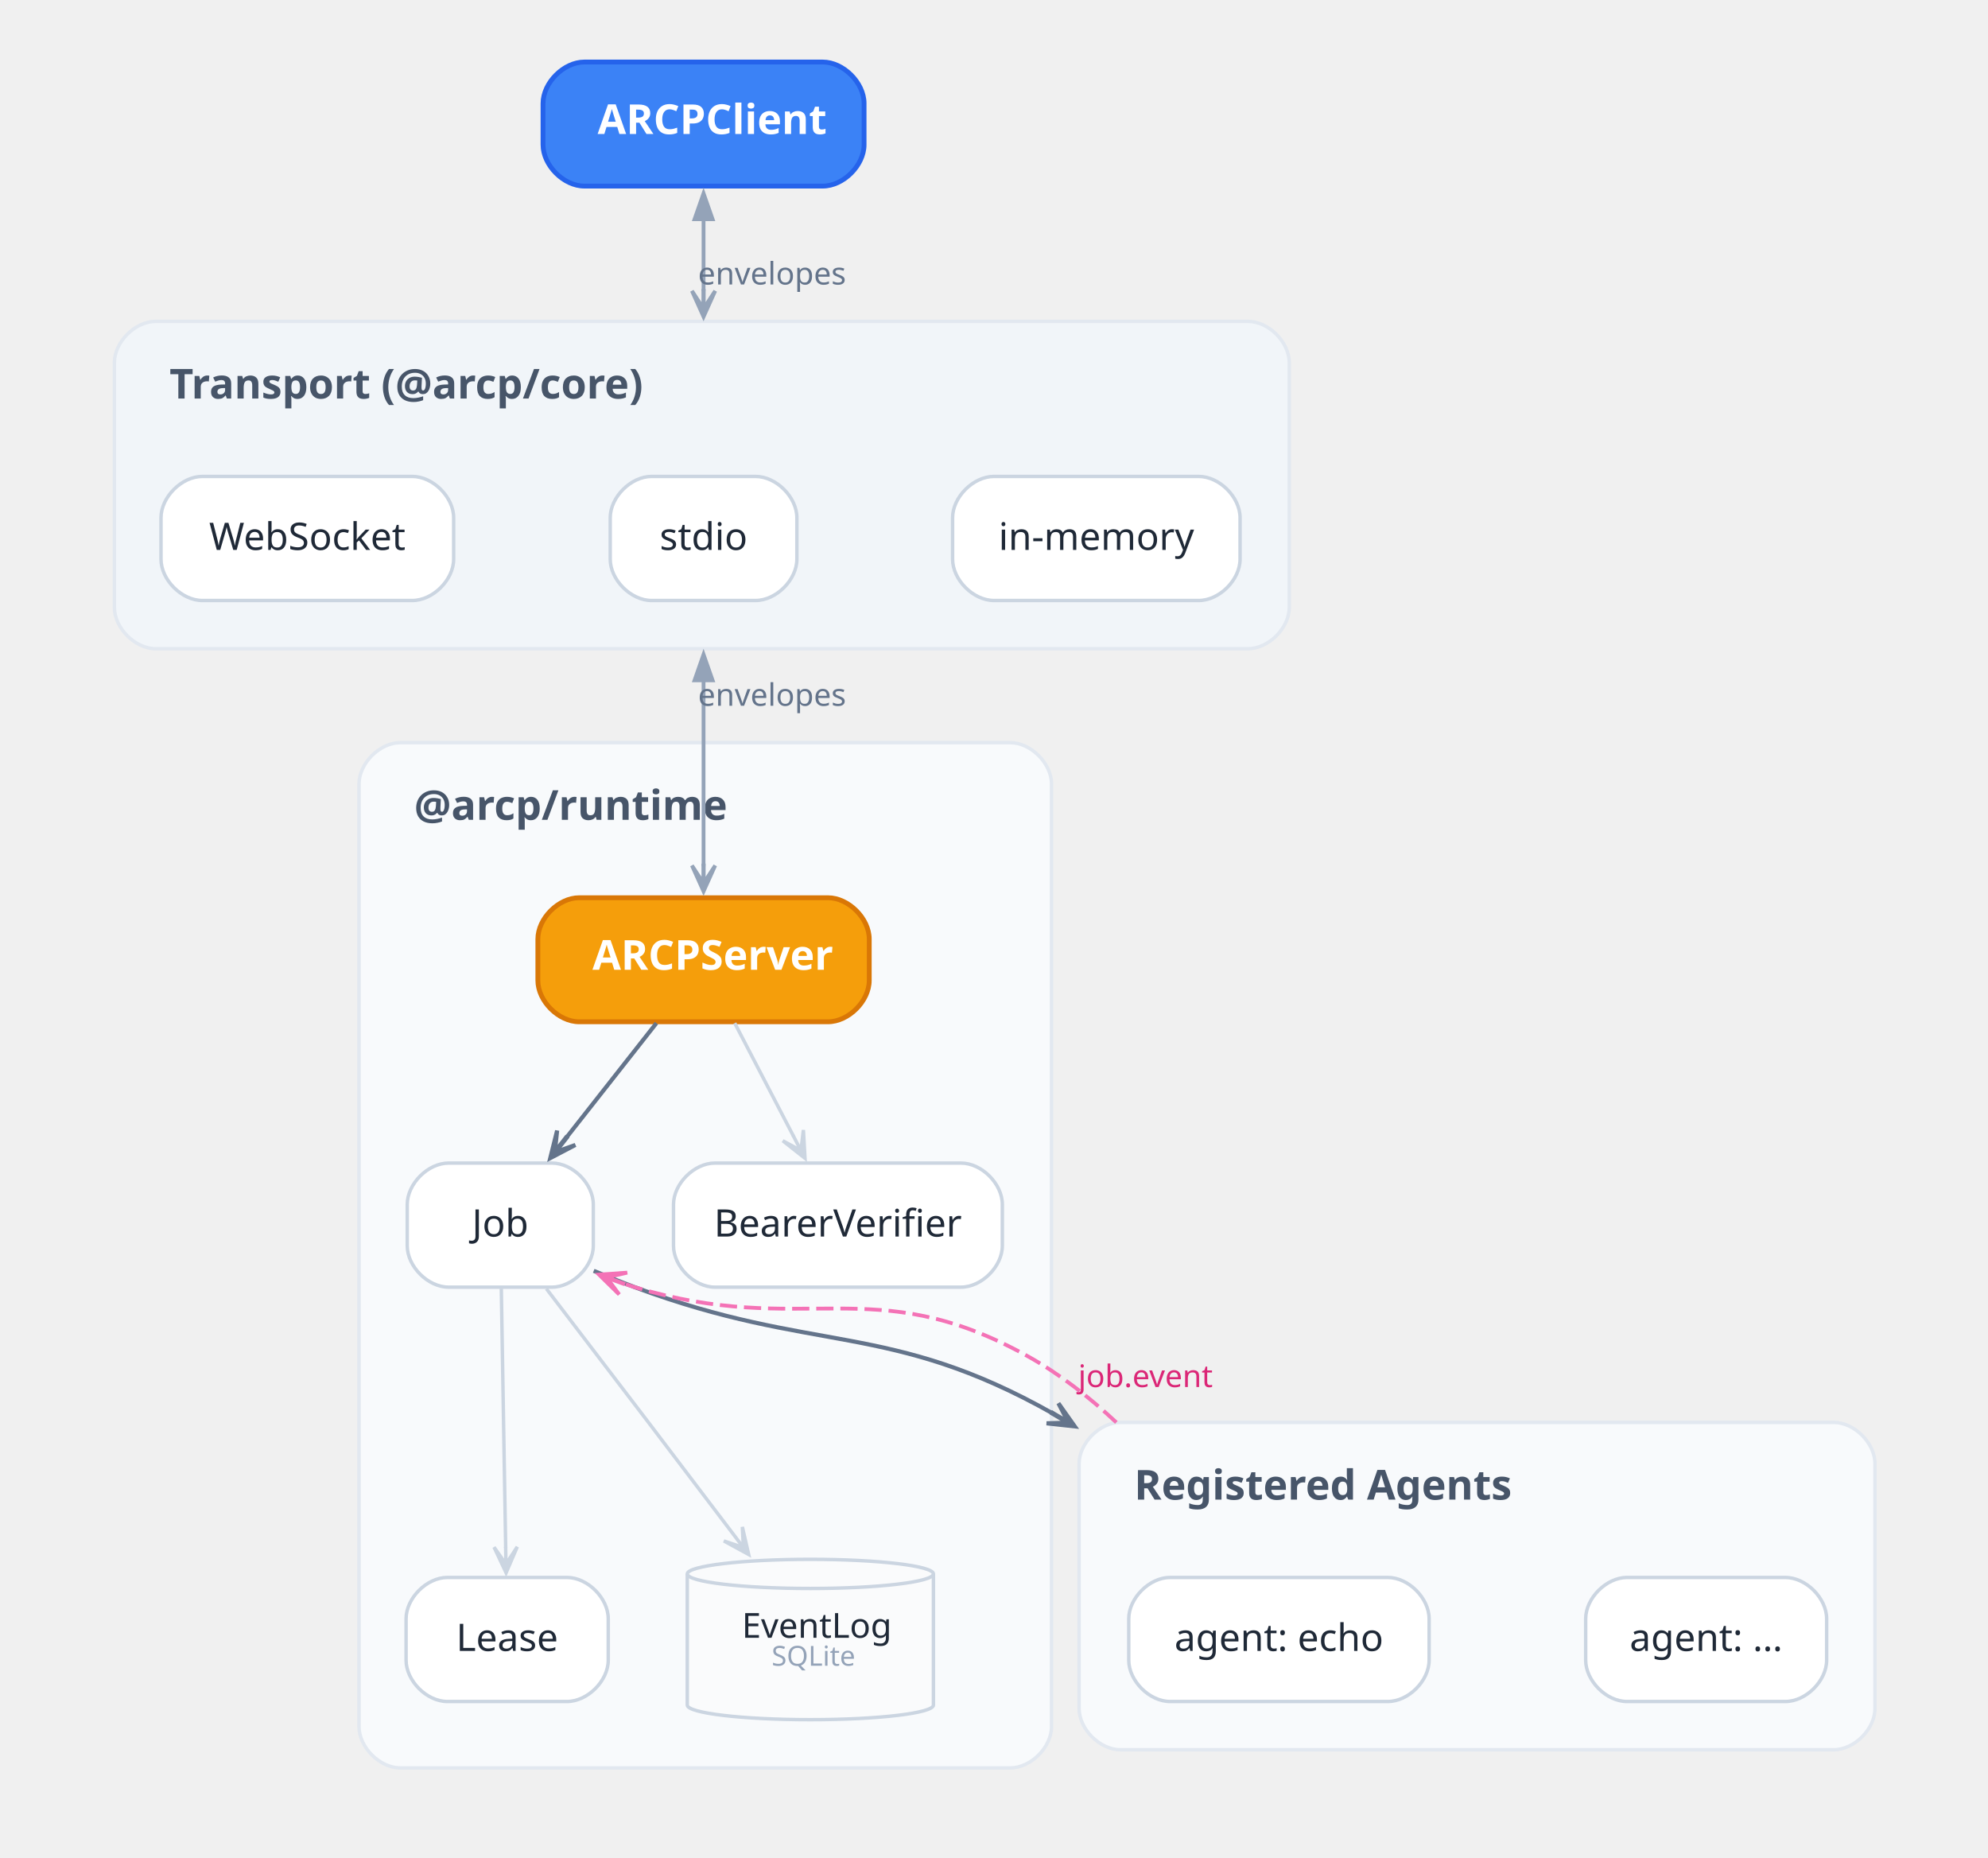
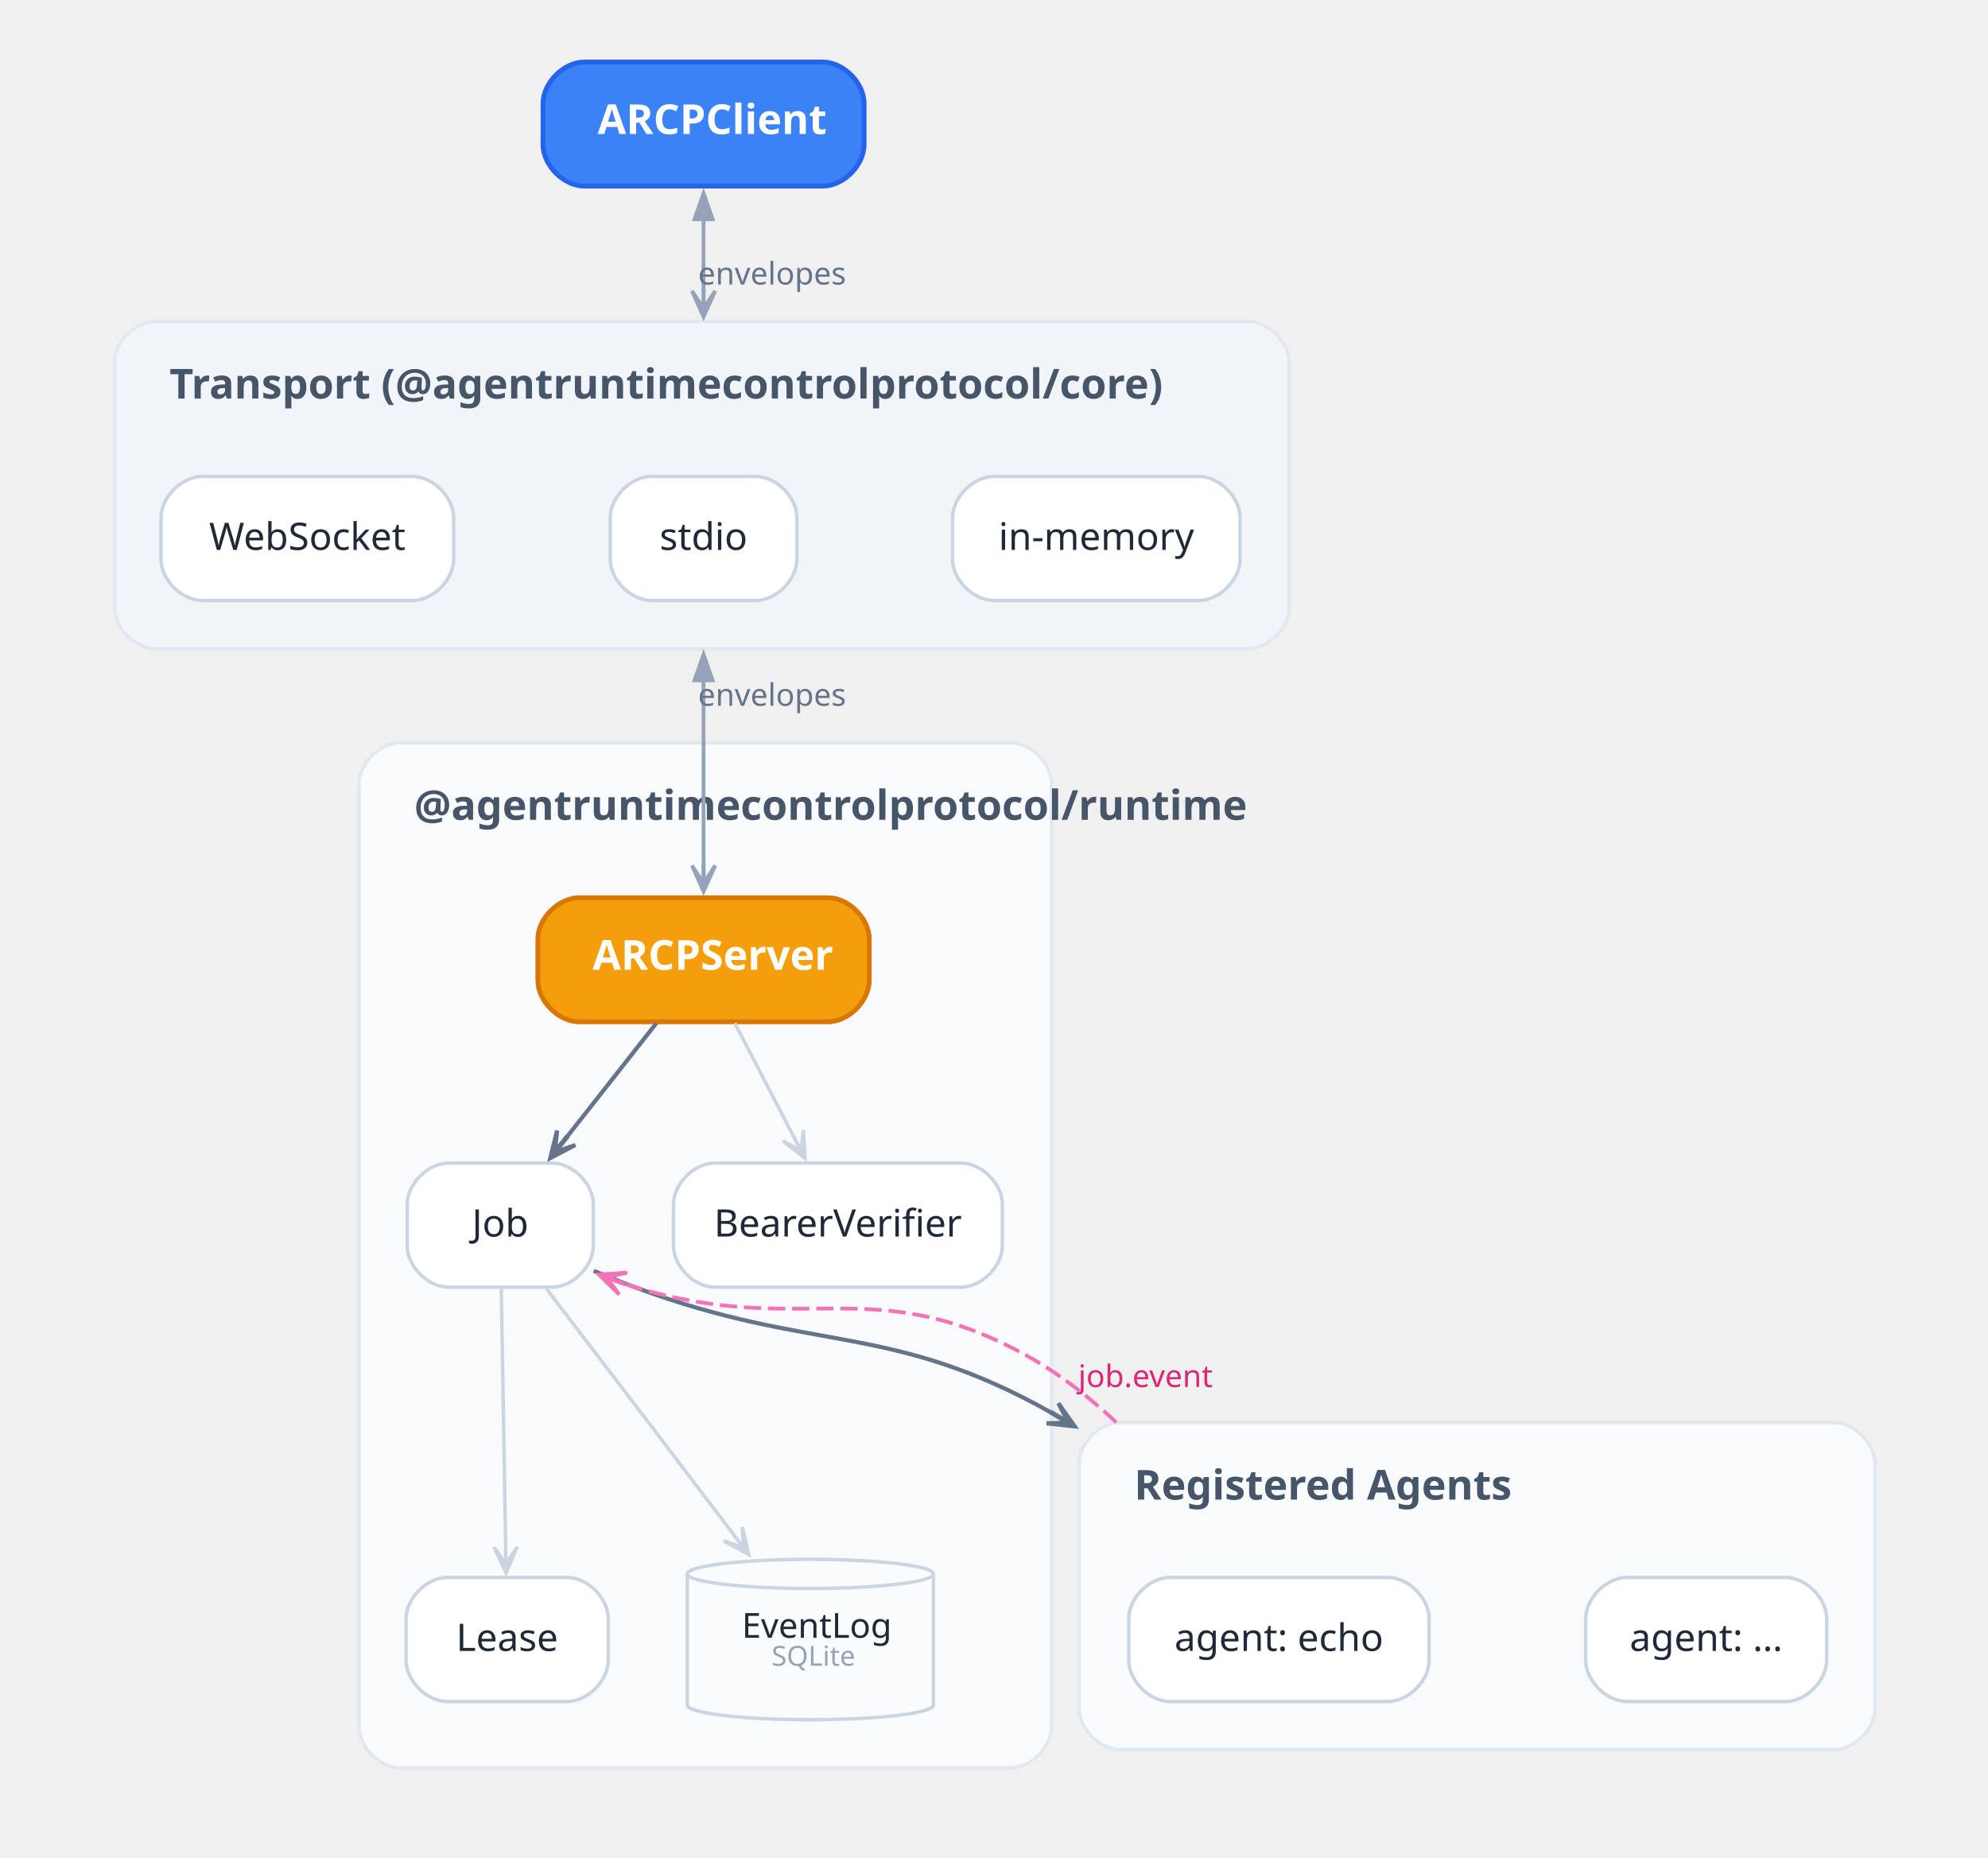
<svg xmlns="http://www.w3.org/2000/svg" width="577pt" height="539pt" viewBox="0.00 0.00 577.00 539.00">
  <g id="graph0" class="graph" transform="scale(1 1) rotate(0) translate(25.2 521.01)">
    <g id="clust1" class="cluster">
      <path fill="#f1f5f9" stroke="#e2e8f0" d="M20,-332.76C20,-332.76 337,-332.76 337,-332.76 343,-332.76 349,-338.76 349,-344.76 349,-344.76 349,-415.76 349,-415.76 349,-421.76 343,-427.76 337,-427.76 337,-427.76 20,-427.76 20,-427.76 14,-427.76 8,-421.76 8,-415.76 8,-415.76 8,-344.76 8,-344.76 8,-338.76 14,-332.76 20,-332.76" />
-       <text xml:space="preserve" text-anchor="start" x="24" y="-405.37" font-family="TT Commons Pro Trial" font-weight="bold" font-size="12.00" fill="#475569">Transport (@arcp/core)</text>
+       <text xml:space="preserve" text-anchor="start" x="24" y="-405.37" font-family="TT Commons Pro Trial" font-weight="bold" font-size="12.00" fill="#475569">Transport (@agentruntimecontrolprotocol/core)</text>
    </g>
    <g id="clust3" class="cluster">
      <path fill="#f8fafc" stroke="#e2e8f0" d="M91,-8C91,-8 268,-8 268,-8 274,-8 280,-14 280,-20 280,-20 280,-293.51 280,-293.51 280,-299.51 274,-305.51 268,-305.51 268,-305.51 91,-305.51 91,-305.51 85,-305.51 79,-299.51 79,-293.51 79,-293.51 79,-20 79,-20 79,-14 85,-8 91,-8" />
-       <text xml:space="preserve" text-anchor="start" x="95" y="-283.12" font-family="TT Commons Pro Trial" font-weight="bold" font-size="12.00" fill="#475569">@arcp/runtime</text>
+       <text xml:space="preserve" text-anchor="start" x="95" y="-283.12" font-family="TT Commons Pro Trial" font-weight="bold" font-size="12.00" fill="#475569">@agentruntimecontrolprotocol/runtime</text>
    </g>
    <g id="clust4" class="cluster">
      <path fill="#f8fafc" stroke="#e2e8f0" d="M300,-13.27C300,-13.27 507,-13.27 507,-13.27 513,-13.27 519,-19.27 519,-25.27 519,-25.27 519,-96.27 519,-96.27 519,-102.27 513,-108.27 507,-108.27 507,-108.27 300,-108.27 300,-108.27 294,-108.27 288,-102.27 288,-96.27 288,-96.27 288,-25.26 288,-25.26 288,-19.26 294,-13.27 300,-13.27" />
      <text xml:space="preserve" text-anchor="start" x="304" y="-85.86" font-family="TT Commons Pro Trial" font-weight="bold" font-size="12.00" fill="#475569">Registered Agents</text>
    </g>
    <g id="node1" class="node">
      <path fill="#3b82f6" stroke="#2563eb" stroke-width="1.4" d="M213.59,-503.01C213.59,-503.01 144.41,-503.01 144.41,-503.01 138.41,-503.01 132.41,-497.01 132.41,-491.01 132.41,-491.01 132.41,-479.01 132.41,-479.01 132.41,-473.01 138.41,-467.01 144.41,-467.01 144.41,-467.01 213.59,-467.01 213.59,-467.01 219.59,-467.01 225.59,-473.01 225.59,-479.01 225.59,-479.01 225.59,-491.01 225.59,-491.01 225.59,-497.01 219.59,-503.01 213.59,-503.01" />
      <text xml:space="preserve" text-anchor="start" x="148.25" y="-482.12" font-family="TT Commons Pro Trial" font-weight="bold" font-size="12.00" fill="white">ARCPClient</text>
    </g>
    <g id="node3" class="node">
      <path fill="white" stroke="#cbd5e1" d="M194.09,-382.76C194.09,-382.76 163.91,-382.76 163.91,-382.76 157.91,-382.76 151.91,-376.76 151.91,-370.76 151.91,-370.76 151.91,-358.76 151.91,-358.76 151.91,-352.76 157.91,-346.76 163.91,-346.76 163.91,-346.76 194.09,-346.76 194.09,-346.76 200.09,-346.76 206.09,-352.76 206.09,-358.76 206.09,-358.76 206.09,-370.76 206.09,-370.76 206.09,-376.76 200.09,-382.76 194.09,-382.76" />
      <text xml:space="preserve" text-anchor="middle" x="179" y="-361.44" font-family="TT Commons Pro Trial" font-size="11.00" fill="#1f2937">stdio</text>
    </g>
    <g id="edge4" class="edge">
      <path fill="none" stroke="#94a3b8" stroke-width="1.1" d="M179,-457.43C179,-451.04 179,-443.9 179,-436.52" />
      <polygon fill="#94a3b8" stroke="#94a3b8" stroke-width="1.1" points="176.38,-457.4 179,-464.9 181.63,-457.4 176.38,-457.4" />
      <polygon fill="#94a3b8" stroke="#94a3b8" stroke-width="1.1" points="179,-429.1 182.38,-436.6 179.05,-431.51 179.05,-436.6 179,-436.6 178.95,-436.6 178.95,-431.51 175.63,-436.6 179,-429.1" />
      <text xml:space="preserve" text-anchor="middle" x="198.88" y="-438.46" font-family="TT Commons Pro Trial" font-size="9.00" fill="#64748b">envelopes</text>
    </g>
    <g id="node2" class="node">
      <path fill="white" stroke="#cbd5e1" d="M94.47,-382.76C94.47,-382.76 33.53,-382.76 33.53,-382.76 27.53,-382.76 21.53,-376.76 21.53,-370.76 21.53,-370.76 21.53,-358.76 21.53,-358.76 21.53,-352.76 27.53,-346.76 33.53,-346.76 33.53,-346.76 94.47,-346.76 94.47,-346.76 100.47,-346.76 106.47,-352.76 106.47,-358.76 106.47,-358.76 106.47,-370.76 106.47,-370.76 106.47,-376.76 100.47,-382.76 94.47,-382.76" />
      <text xml:space="preserve" text-anchor="middle" x="64" y="-361.44" font-family="TT Commons Pro Trial" font-size="11.00" fill="#1f2937">WebSocket</text>
    </g>
    <g id="node4" class="node">
      <path fill="white" stroke="#cbd5e1" d="M322.72,-382.76C322.72,-382.76 263.28,-382.76 263.28,-382.76 257.28,-382.76 251.28,-376.76 251.28,-370.76 251.28,-370.76 251.28,-358.76 251.28,-358.76 251.28,-352.76 257.29,-346.76 263.29,-346.76 263.29,-346.76 322.72,-346.76 322.72,-346.76 328.72,-346.76 334.72,-352.76 334.72,-358.76 334.72,-358.76 334.72,-370.76 334.72,-370.76 334.72,-376.76 328.72,-382.76 322.72,-382.76" />
      <text xml:space="preserve" text-anchor="middle" x="293" y="-361.44" font-family="TT Commons Pro Trial" font-size="11.00" fill="#1f2937">in-memory</text>
    </g>
    <g id="node5" class="node">
      <path fill="#f59e0b" stroke="#d97706" stroke-width="1.4" d="M215.09,-260.51C215.09,-260.51 142.91,-260.51 142.91,-260.51 136.91,-260.51 130.91,-254.51 130.91,-248.51 130.91,-248.51 130.91,-236.51 130.91,-236.51 130.91,-230.51 136.91,-224.51 142.91,-224.51 142.91,-224.51 215.09,-224.51 215.09,-224.51 221.09,-224.51 227.09,-230.51 227.09,-236.51 227.09,-236.51 227.09,-248.51 227.09,-248.51 227.09,-254.51 221.09,-260.51 215.09,-260.51" />
      <text xml:space="preserve" text-anchor="start" x="146.75" y="-239.61" font-family="TT Commons Pro Trial" font-weight="bold" font-size="12.00" fill="white">ARCPServer</text>
    </g>
    <g id="edge5" class="edge">
      <path fill="none" stroke="#94a3b8" stroke-width="1.1" d="M179,-323.73C179,-305.92 179,-285.45 179,-269.64" />
      <polygon fill="#94a3b8" stroke="#94a3b8" stroke-width="1.1" points="176.38,-323.6 179,-331.1 181.63,-323.6 176.38,-323.6" />
      <polygon fill="#94a3b8" stroke="#94a3b8" stroke-width="1.1" points="179,-262.36 182.38,-269.86 179.05,-264.77 179.05,-269.86 179,-269.86 178.95,-269.86 178.95,-264.77 175.63,-269.86 179,-262.36" />
      <text xml:space="preserve" text-anchor="middle" x="198.88" y="-316.21" font-family="TT Commons Pro Trial" font-size="9.00" fill="#64748b">envelopes</text>
    </g>
    <g id="node6" class="node">
      <path fill="white" stroke="#cbd5e1" d="M135,-183.51C135,-183.51 105,-183.51 105,-183.51 99,-183.51 93,-177.51 93,-171.51 93,-171.51 93,-159.51 93,-159.51 93,-153.51 99,-147.51 105,-147.51 105,-147.51 135,-147.51 135,-147.51 141,-147.51 147,-153.51 147,-159.51 147,-159.51 147,-171.51 147,-171.51 147,-177.51 141,-183.51 135,-183.51" />
      <text xml:space="preserve" text-anchor="middle" x="120" y="-162.19" font-family="TT Commons Pro Trial" font-size="11.00" fill="#1f2937">Job</text>
    </g>
    <g id="edge6" class="edge">
      <path fill="none" stroke="#64748b" stroke-width="1.2" d="M165.32,-224.12C157.5,-214.18 147.57,-201.57 139.01,-190.68" />
      <polygon fill="#64748b" stroke="#64748b" stroke-width="1.2" points="134.51,-184.96 141.8,-188.77 136.01,-186.7 139.23,-190.8 139.15,-190.86 139.07,-190.92 135.85,-186.82 136.5,-192.95 134.51,-184.96" />
    </g>
    <g id="node8" class="node">
      <path fill="white" stroke="#cbd5e1" d="M253.72,-183.51C253.72,-183.51 182.28,-183.51 182.28,-183.51 176.28,-183.51 170.28,-177.51 170.28,-171.51 170.28,-171.51 170.28,-159.51 170.28,-159.51 170.28,-153.51 176.28,-147.51 182.28,-147.51 182.28,-147.51 253.72,-147.51 253.72,-147.51 259.72,-147.51 265.72,-153.51 265.72,-159.51 265.72,-159.51 265.72,-171.51 265.72,-171.51 265.72,-177.51 259.72,-183.51 253.72,-183.51" />
      <text xml:space="preserve" text-anchor="middle" x="218" y="-162.19" font-family="TT Commons Pro Trial" font-size="11.00" fill="#1f2937">BearerVerifier</text>
    </g>
    <g id="edge8" class="edge">
      <path fill="none" stroke="#cbd5e1" d="M188.05,-224.12C193.12,-214.37 199.52,-202.05 205.11,-191.3" />
      <polygon fill="#cbd5e1" stroke="#cbd5e1" points="208.44,-184.9 207.98,-193.11 207.27,-187.14 204.98,-191.55 204.98,-191.55 204.98,-191.55 207.27,-187.14 201.99,-189.99 208.44,-184.9" />
    </g>
    <g id="node7" class="node">
      <path fill="white" stroke="#cbd5e1" d="M139.34,-63.27C139.34,-63.27 104.66,-63.27 104.66,-63.27 98.66,-63.27 92.66,-57.27 92.66,-51.27 92.66,-51.27 92.66,-39.27 92.66,-39.27 92.66,-33.27 98.66,-27.27 104.66,-27.27 104.66,-27.27 139.34,-27.27 139.34,-27.27 145.34,-27.27 151.34,-33.27 151.34,-39.27 151.34,-39.27 151.34,-51.27 151.34,-51.27 151.34,-57.27 145.34,-63.27 139.34,-63.27" />
      <text xml:space="preserve" text-anchor="middle" x="122" y="-41.94" font-family="TT Commons Pro Trial" font-size="11.00" fill="#1f2937">Lease</text>
    </g>
    <g id="edge9" class="edge">
      <path fill="none" stroke="#cbd5e1" d="M120.3,-147.07C120.63,-127.22 121.18,-94.61 121.57,-71.88" />
      <polygon fill="#cbd5e1" stroke="#cbd5e1" points="121.69,-64.62 124.94,-72.17 121.65,-67.15 121.56,-72.12 121.56,-72.12 121.56,-72.12 121.65,-67.15 118.19,-72.06 121.69,-64.62" />
    </g>
    <g id="node9" class="node">
      <path fill="#fafbfc" stroke="#cbd5e1" d="M245.72,-64.3C245.72,-66.63 229.71,-68.53 210,-68.53 190.29,-68.53 174.28,-66.63 174.28,-64.3 174.28,-64.3 174.28,-26.23 174.28,-26.23 174.28,-23.9 190.29,-22 210,-22 229.71,-22 245.72,-23.9 245.72,-26.23 245.72,-26.23 245.72,-64.3 245.72,-64.3" />
      <path fill="none" stroke="#cbd5e1" d="M245.72,-64.3C245.72,-61.97 229.71,-60.07 210,-60.07 190.29,-60.07 174.28,-61.97 174.28,-64.3" />
      <text xml:space="preserve" text-anchor="start" x="190.12" y="-45.77" font-family="TT Commons Pro Trial" font-size="10.00" fill="#1f2937">EventLog</text>
      <text xml:space="preserve" text-anchor="start" x="198.75" y="-37.66" font-family="TT Commons Pro Trial" font-size="8.00" fill="#94a3b8">SQLite</text>
    </g>
    <g id="edge10" class="edge">
      <path fill="none" stroke="#cbd5e1" d="M133.38,-147.05C141.88,-135.95 153.1,-121.27 163,-108.27 171.04,-97.7 179.84,-86.1 187.63,-75.83" />
      <polygon fill="#cbd5e1" stroke="#cbd5e1" points="192.1,-69.93 190.26,-77.94 190.57,-71.95 187.57,-75.91 187.57,-75.91 187.57,-75.91 190.57,-71.95 184.88,-73.87 192.1,-69.93" />
    </g>
    <g id="node10" class="node">
      <path fill="white" stroke="#cbd5e1" d="M377.59,-63.27C377.59,-63.27 314.41,-63.27 314.41,-63.27 308.41,-63.27 302.41,-57.27 302.41,-51.27 302.41,-51.27 302.41,-39.27 302.41,-39.27 302.41,-33.27 308.41,-27.27 314.41,-27.27 314.41,-27.27 377.59,-27.27 377.59,-27.27 383.59,-27.27 389.59,-33.27 389.59,-39.27 389.59,-39.27 389.59,-51.27 389.59,-51.27 389.59,-57.27 383.59,-63.27 377.59,-63.27" />
      <text xml:space="preserve" text-anchor="middle" x="346" y="-41.94" font-family="TT Commons Pro Trial" font-size="11.00" fill="#1f2937">agent: echo</text>
    </g>
    <g id="edge7" class="edge">
      <path fill="none" stroke="#64748b" stroke-width="1.2" d="M147.12,-152.24C151.08,-150.58 155.12,-148.96 159,-147.51 211.28,-128.04 232.8,-137.74 280.45,-110.81" />
      <polygon fill="#64748b" stroke="#64748b" stroke-width="1.2" points="286.74,-107.11 281.99,-113.82 284.82,-108.36 280.33,-111 280.28,-110.91 280.23,-110.83 284.72,-108.18 278.56,-108 286.74,-107.11" />
    </g>
    <g id="edge11" class="edge">
      <path fill="none" stroke="#f472b6" stroke-width="1.1" stroke-dasharray="5,2" d="M298.81,-108.26C290.9,-115.66 282.23,-122.4 273,-127.52 228.01,-152.46 208.26,-132.69 159,-147.51 157.81,-147.87 156.6,-148.26 155.39,-148.67" />
      <polygon fill="#f472b6" stroke="#f472b6" stroke-width="1.1" points="148.65,-151.15 154.52,-145.39 150.89,-150.27 155.67,-148.51 155.69,-148.56 155.71,-148.6 150.93,-150.36 156.85,-151.72 148.65,-151.15" />
      <text xml:space="preserve" text-anchor="start" x="287.74" y="-118.52" font-family="TT Commons Pro Trial" font-size="9.00" fill="#db2777">job.event</text>
    </g>
    <g id="node11" class="node">
      <path fill="white" stroke="#cbd5e1" d="M492.97,-63.27C492.97,-63.27 447.03,-63.27 447.03,-63.27 441.03,-63.27 435.03,-57.27 435.03,-51.27 435.03,-51.27 435.03,-39.27 435.03,-39.27 435.03,-33.27 441.03,-27.27 447.03,-27.27 447.03,-27.27 492.97,-27.27 492.97,-27.27 498.97,-27.27 504.97,-33.27 504.97,-39.27 504.97,-39.27 504.97,-51.27 504.97,-51.27 504.97,-57.27 498.97,-63.27 492.97,-63.27" />
      <text xml:space="preserve" text-anchor="middle" x="470" y="-41.94" font-family="TT Commons Pro Trial" font-size="11.00" fill="#1f2937">agent: …</text>
    </g>
  </g>
</svg>
